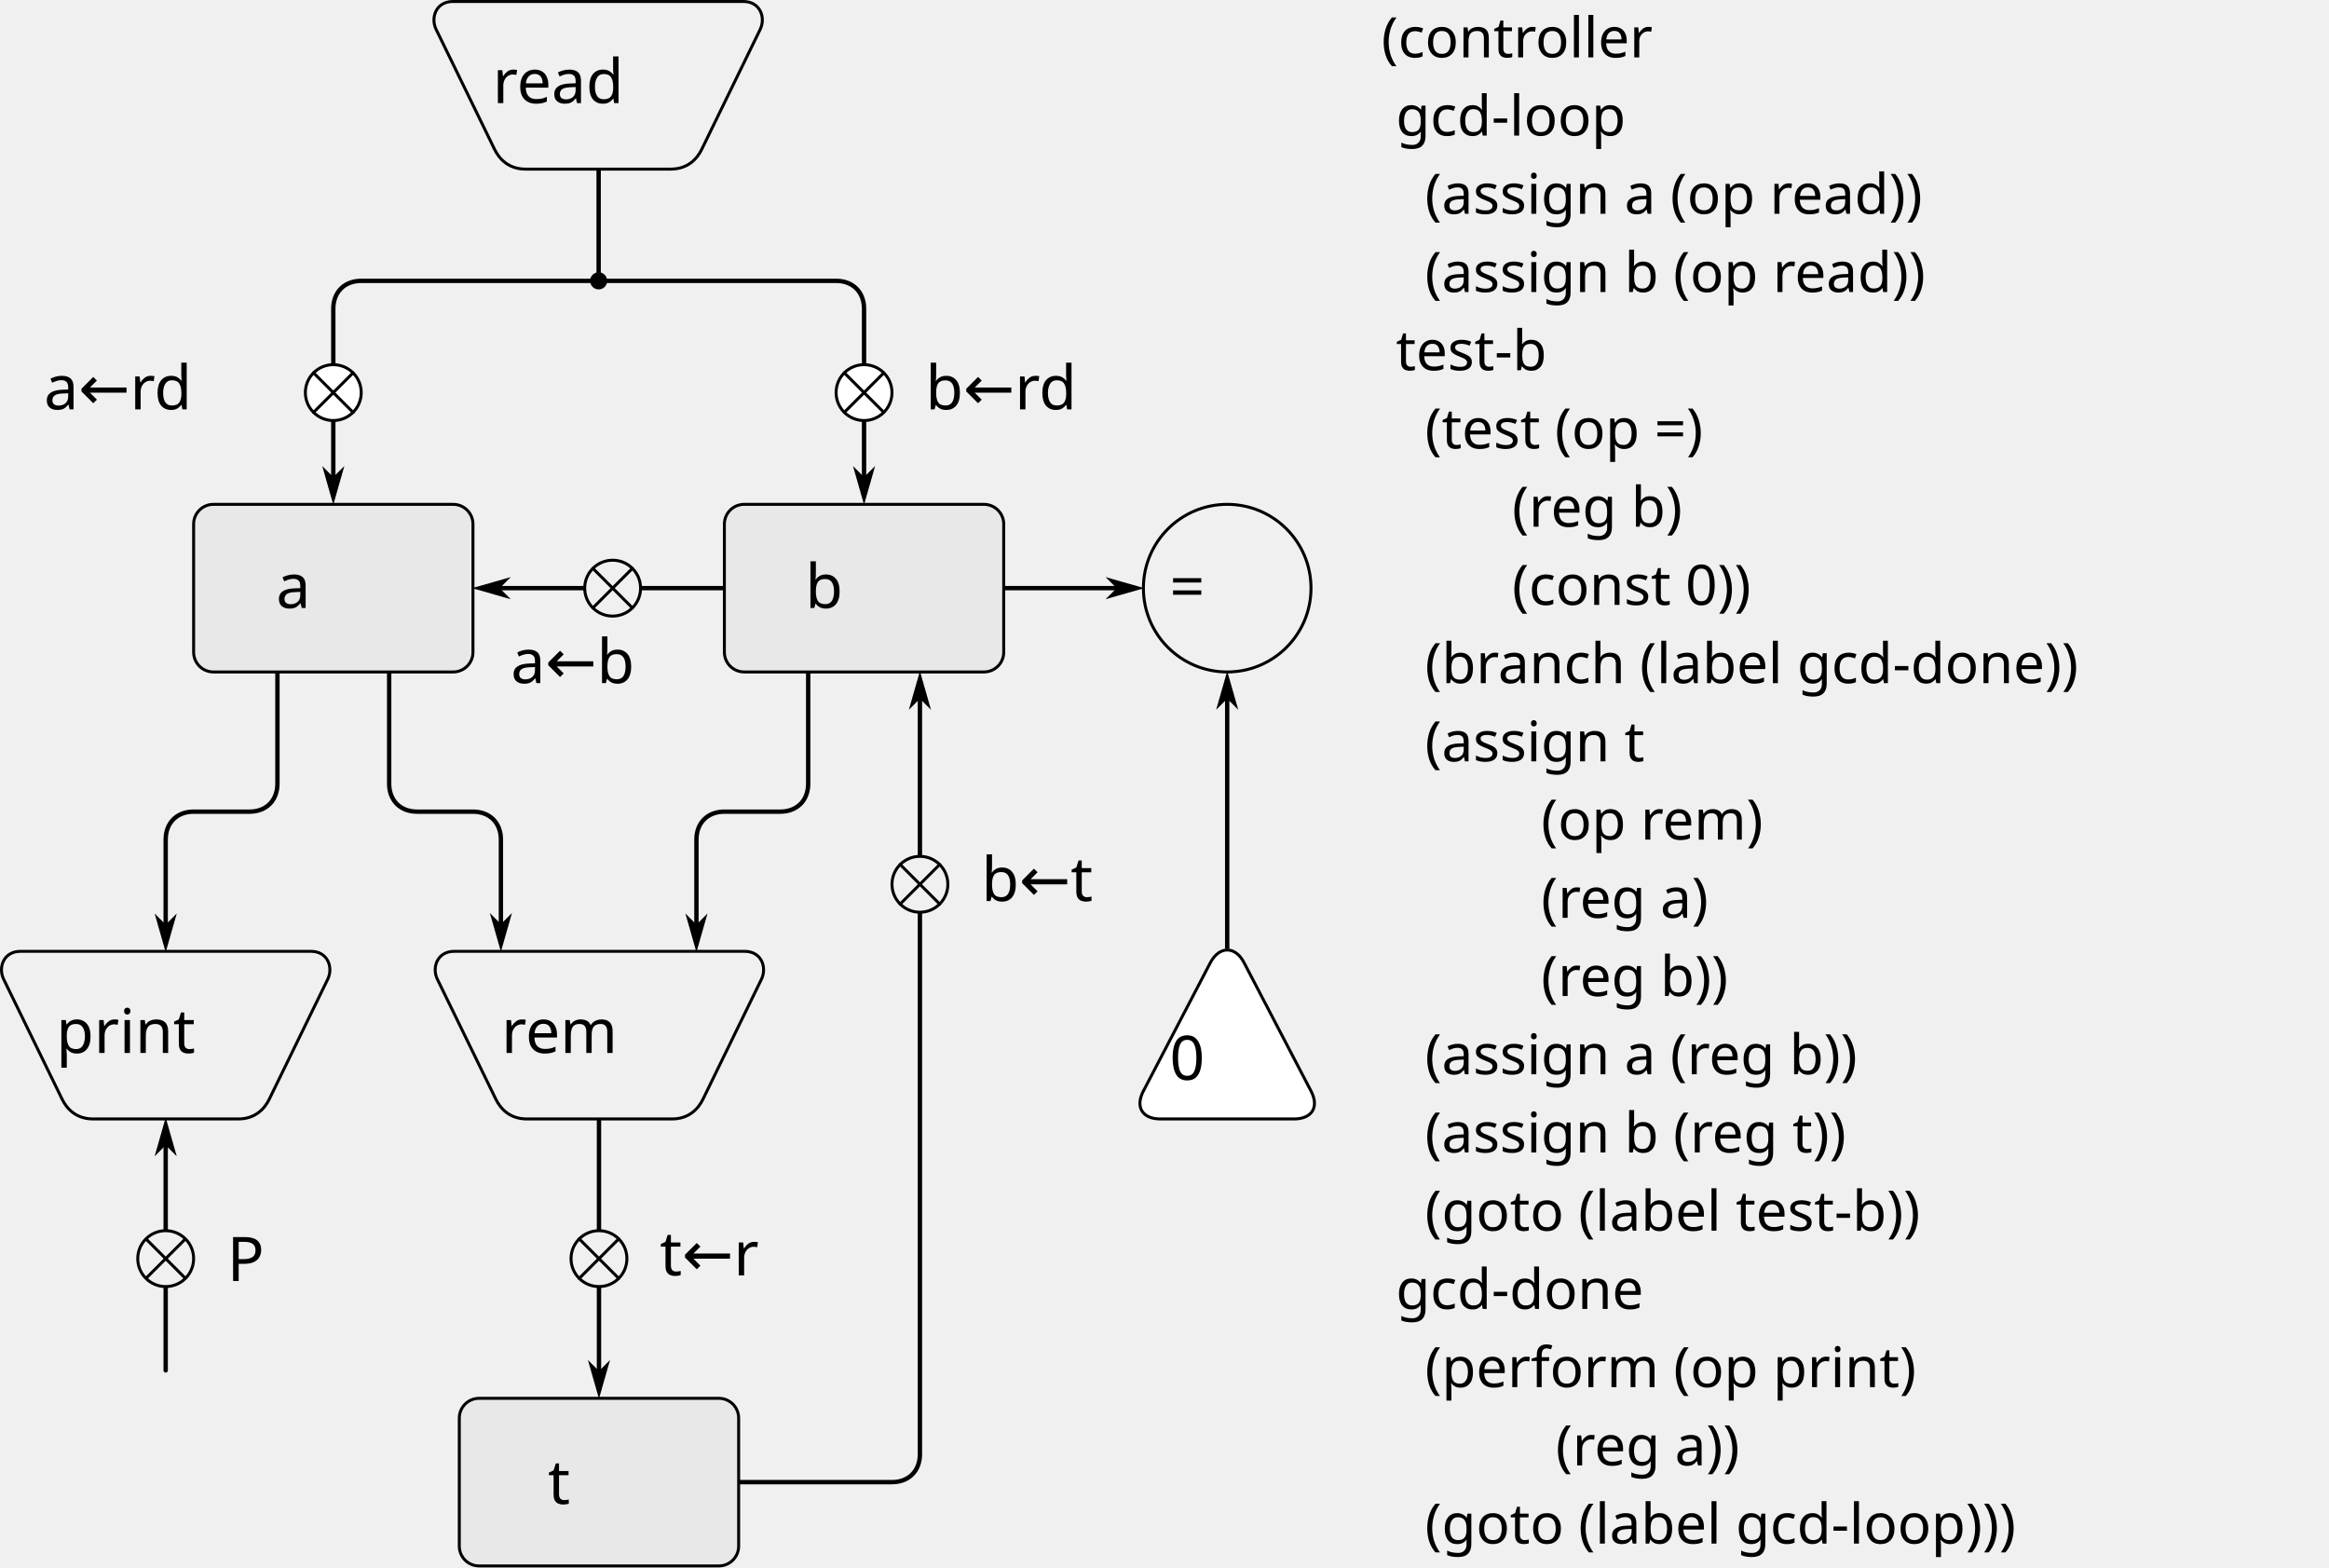
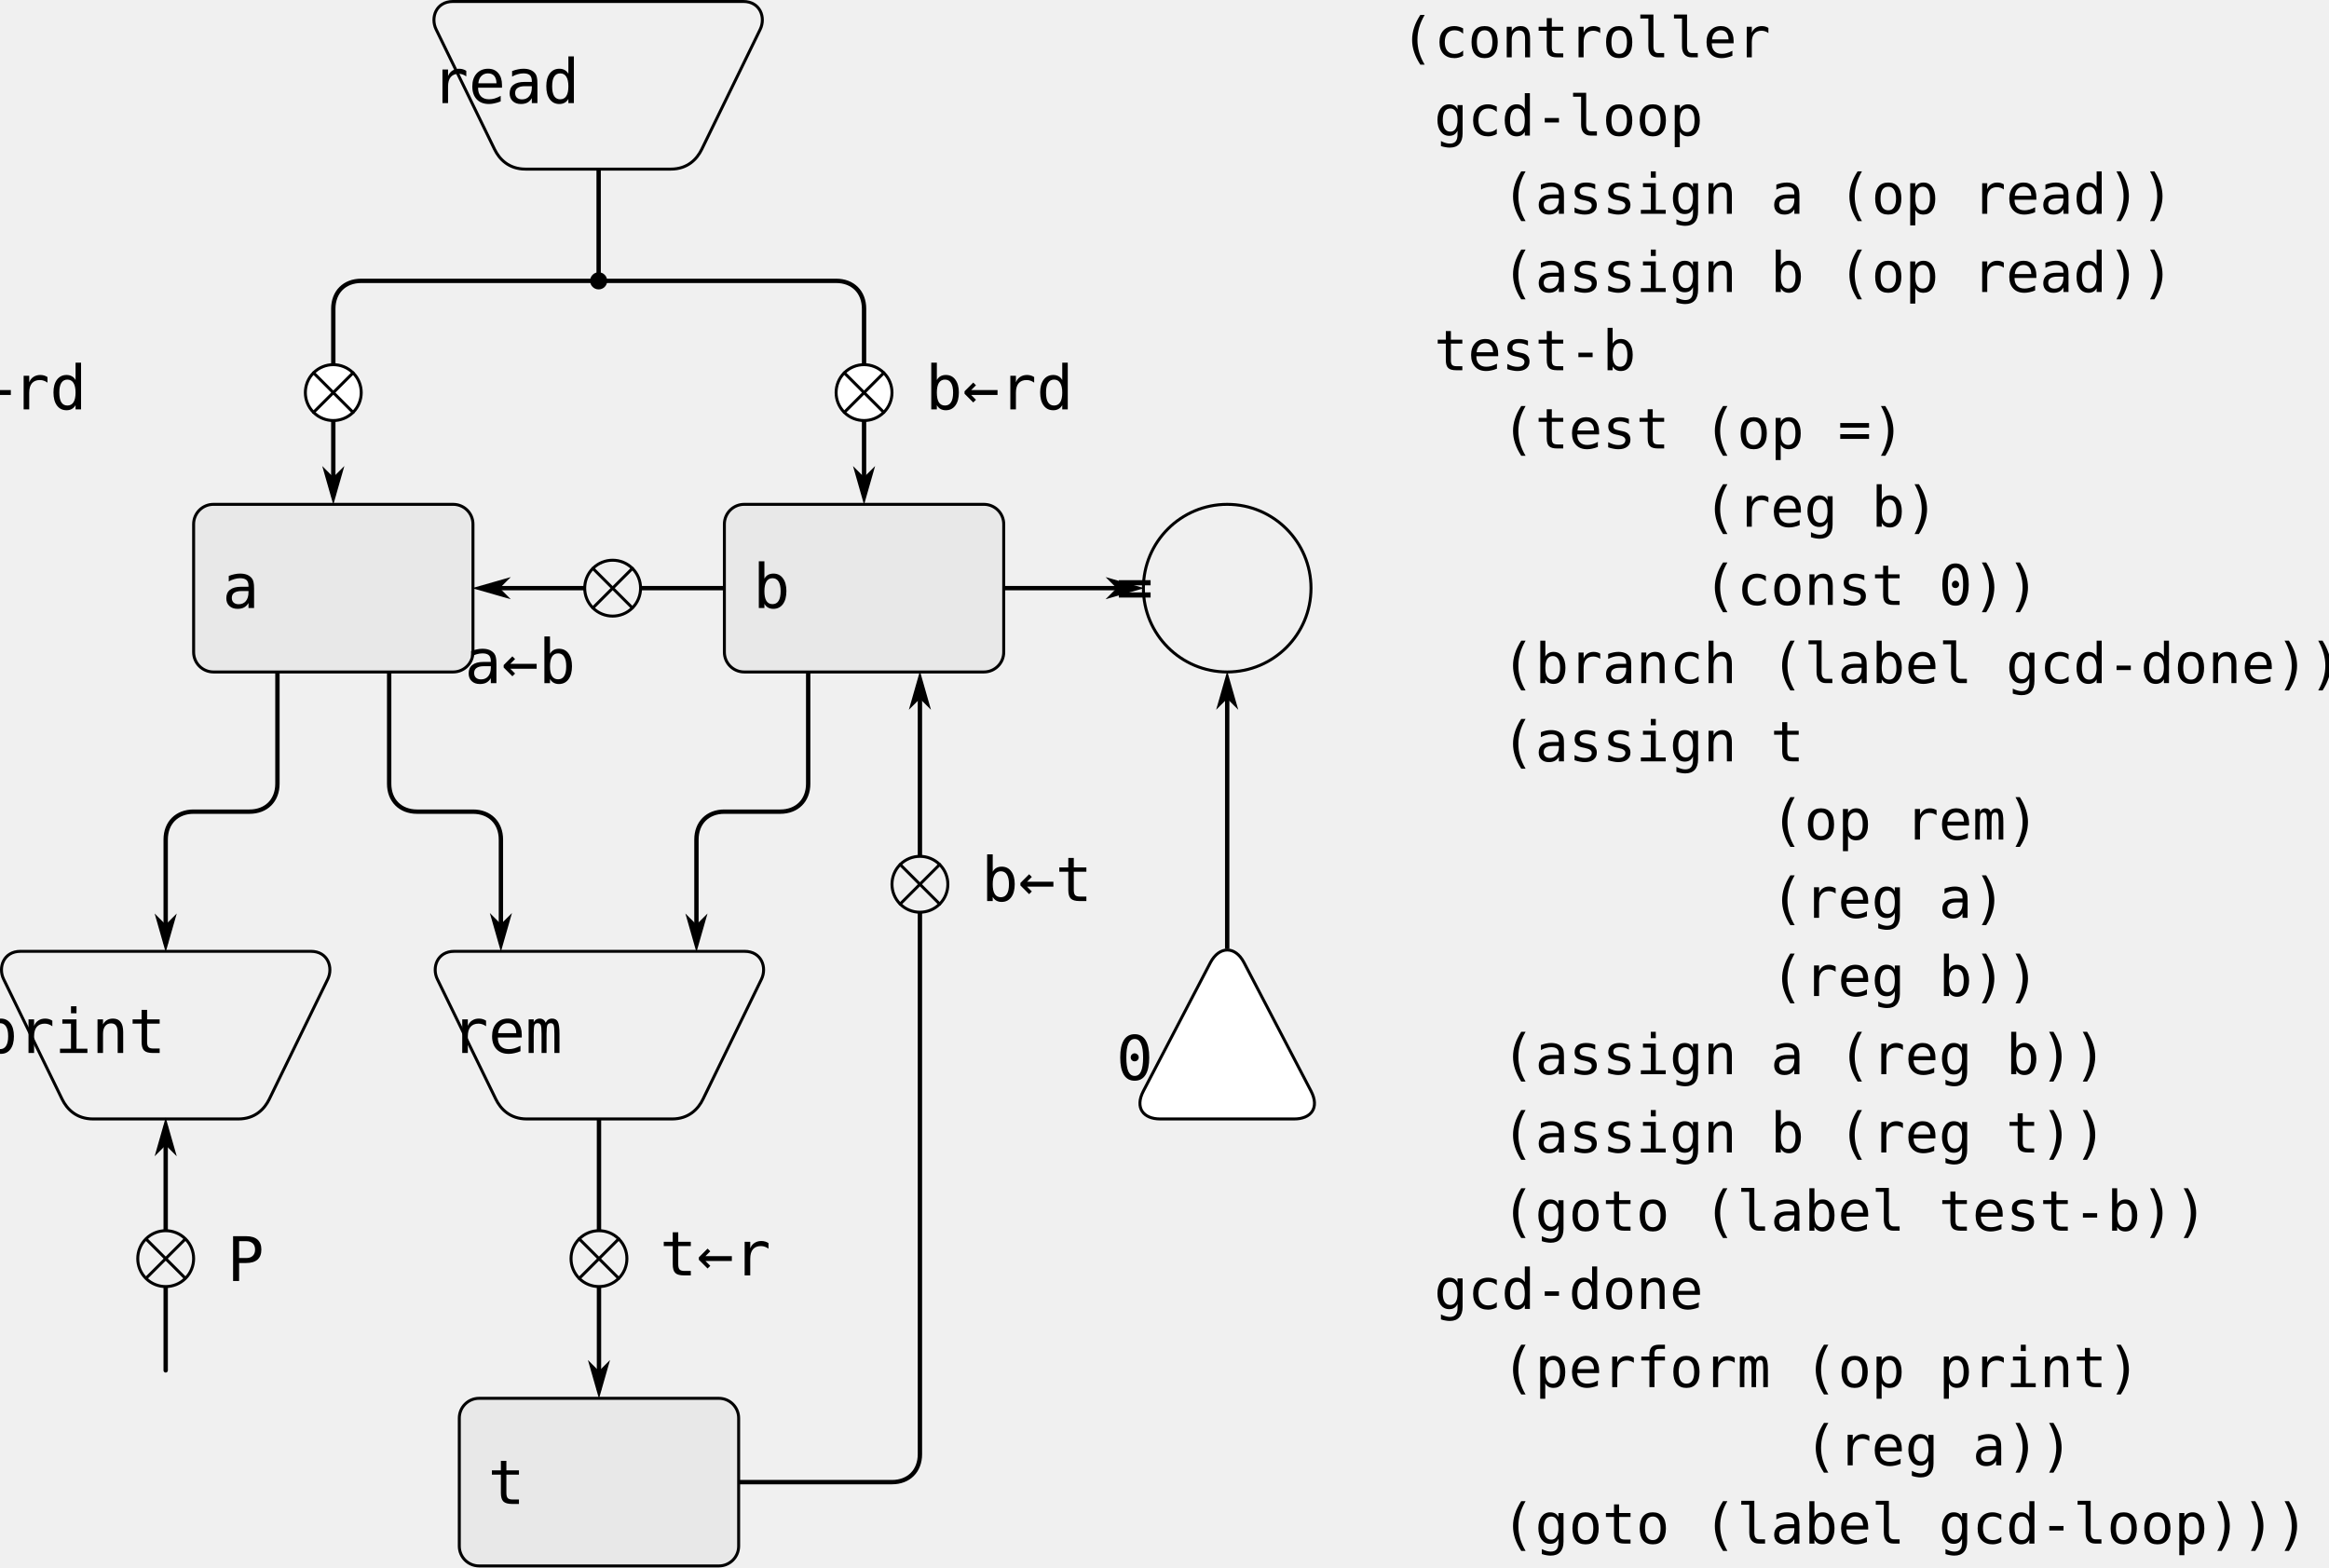
<svg xmlns="http://www.w3.org/2000/svg" width="416.867" height="280.531" id="svg4401" version="1.1">
  <defs id="defs4403">
    <marker orient="auto" refY="0" refX="0" id="Arrow1Mend" style="overflow:visible">
      <path id="path4415" d="M 0,0 5,-5 -12.5,0 5,5 0,0 z" style="fill-rule:evenodd;stroke:#000000;stroke-width:1pt;marker-start:none" transform="matrix(-0.4,0,0,-0.4,-4,0)" />
    </marker>
    <marker orient="auto" refY="0" refX="0" id="marker4990" style="overflow:visible">
      <path id="path4992" d="M 0,0 5,-5 -12.5,0 5,5 0,0 z" style="fill-rule:evenodd;stroke:#000000;stroke-width:1pt;marker-start:none" transform="matrix(-0.4,0,0,-0.4,-4,0)" />
    </marker>
    <marker orient="auto" refY="0" refX="0" id="marker4994" style="overflow:visible">
      <path id="path4996" d="M 0,0 5,-5 -12.5,0 5,5 0,0 z" style="fill-rule:evenodd;stroke:#000000;stroke-width:1pt;marker-start:none" transform="matrix(-0.4,0,0,-0.4,-4,0)" />
    </marker>
    <marker orient="auto" refY="0" refX="0" id="marker4998" style="overflow:visible">
      <path id="path5000" d="M 0,0 5,-5 -12.5,0 5,5 0,0 z" style="fill-rule:evenodd;stroke:#000000;stroke-width:1pt;marker-start:none" transform="matrix(-0.4,0,0,-0.4,-4,0)" />
    </marker>
    <marker orient="auto" refY="0" refX="0" id="marker5002" style="overflow:visible">
      <path id="path5004" d="M 0,0 5,-5 -12.5,0 5,5 0,0 z" style="fill-rule:evenodd;stroke:#000000;stroke-width:1pt;marker-start:none" transform="matrix(-0.4,0,0,-0.4,-4,0)" />
    </marker>
    <marker orient="auto" refY="0" refX="0" id="marker5006" style="overflow:visible">
      <path id="path5008" d="M 0,0 5,-5 -12.5,0 5,5 0,0 z" style="fill-rule:evenodd;stroke:#000000;stroke-width:1pt;marker-start:none" transform="matrix(-0.4,0,0,-0.4,-4,0)" />
    </marker>
    <marker orient="auto" refY="0" refX="0" id="marker5010" style="overflow:visible">
      <path id="path5012" d="M 0,0 5,-5 -12.5,0 5,5 0,0 z" style="fill-rule:evenodd;stroke:#000000;stroke-width:1pt;marker-start:none" transform="matrix(-0.4,0,0,-0.4,-4,0)" />
    </marker>
    <marker orient="auto" refY="0" refX="0" id="Arrow1Mend-5" style="overflow:visible">
      <path id="path4415-4" d="M 0,0 5,-5 -12.5,0 5,5 0,0 z" style="fill-rule:evenodd;stroke:#000000;stroke-width:1pt;marker-start:none" transform="matrix(-0.4,0,0,-0.4,-4,0)" />
    </marker>
    <marker orient="auto" refY="0" refX="0" id="Arrow1Mend-4" style="overflow:visible">
      <path id="path4415-9" d="M 0,0 5,-5 -12.5,0 5,5 0,0 z" style="fill-rule:evenodd;stroke:#000000;stroke-width:1pt;marker-start:none" transform="matrix(-0.4,0,0,-0.4,-4,0)" />
    </marker>
    <marker orient="auto" refY="0" refX="0" id="Arrow1Mend-48" style="overflow:visible">
      <path id="path4415-7" d="M 0,0 5,-5 -12.5,0 5,5 0,0 z" style="fill-rule:evenodd;stroke:#000000;stroke-width:1pt;marker-start:none" transform="matrix(-0.4,0,0,-0.4,-4,0)" />
    </marker>
    <marker orient="auto" refY="0" refX="0" id="Arrow1Mend-7" style="overflow:visible">
      <path id="path4415-0" d="M 0,0 5,-5 -12.5,0 5,5 0,0 z" style="fill-rule:evenodd;stroke:#000000;stroke-width:1pt;marker-start:none" transform="matrix(-0.4,0,0,-0.4,-4,0)" />
    </marker>
    <marker orient="auto" refY="0" refX="0" id="Arrow1Mend-9" style="overflow:visible">
      <path id="path4415-1" d="M 0,0 5,-5 -12.5,0 5,5 0,0 z" style="fill-rule:evenodd;stroke:#000000;stroke-width:1pt;marker-start:none" transform="matrix(-0.4,0,0,-0.4,-4,0)" />
    </marker>
    <marker orient="auto" refY="0" refX="0" id="Arrow1Mend-2" style="overflow:visible">
      <path id="path4415-2" d="M 0,0 5,-5 -12.5,0 5,5 0,0 z" style="fill-rule:evenodd;stroke:#000000;stroke-width:1pt;marker-start:none" transform="matrix(-0.4,0,0,-0.4,-4,0)" />
    </marker>
    <marker orient="auto" refY="0" refX="0" id="Arrow1Mend-28" style="overflow:visible">
      <path id="path4415-93" d="M 0,0 5,-5 -12.5,0 5,5 0,0 z" style="fill-rule:evenodd;stroke:#000000;stroke-width:1pt;marker-start:none" transform="matrix(-0.4,0,0,-0.4,-4,0)" />
    </marker>
  </defs>
  <g id="layer4" style="display:inline" transform="translate(-355.3433,-72.09643)">
    <path style="fill:none;stroke:#000000;stroke-width:0.531;stroke-linecap:round;stroke-linejoin:round;stroke-miterlimit:4;stroke-opacity:1;stroke-dasharray:none;stroke-dashoffset:0;display:inline" d="m 436.406,72.362 52,0 c 3,0 4.038,2.87 3,5 l -10.457,21.457 c -0.86,1.765 -2.543,3.543 -5.543,3.543 l -26,0 c -3,0 -4.683,-1.779 -5.543,-3.543 l -10.457,-21.457 c -1.038,-2.13 0,-5 3,-5 z" id="rect6788-7-2-7-4-3-4-8" />
    <path style="fill:none;stroke:#000000;stroke-width:0.531;stroke-linecap:round;stroke-linejoin:round;stroke-miterlimit:4;stroke-opacity:1;stroke-dasharray:none" d="m 461.464,180.898 7.071,-7.071" id="path4116" />
    <path style="fill:none;stroke:#000000;stroke-width:0.531;stroke-linecap:round;stroke-linejoin:round;stroke-miterlimit:4;stroke-opacity:1;stroke-dasharray:none" d="m 468.536,180.898 -7.071,-7.071" id="path4118" />
    <path style="fill:none;stroke:#000000;stroke-width:0.531;stroke-linecap:round;stroke-linejoin:round;stroke-miterlimit:4;stroke-opacity:1;stroke-dasharray:none;stroke-dashoffset:0" id="path4086-0" d="m 210,87.362 c 0,2.761 -2.239,5 -5,5 -2.761,0 -5,-2.239 -5,-5 0,-2.761 2.239,-5 5,-5 2.761,0 5,2.239 5,5 z" transform="matrix(-0.7071068,-0.7071068,0.7071068,-0.7071068,548.1825,384.0935)" />
    <path style="fill:none;stroke:#000000;stroke-width:0.531;stroke-linecap:round;stroke-linejoin:round;stroke-miterlimit:4;stroke-opacity:1;stroke-dasharray:none" d="m 516.464,226.827 7.071,7.071" id="path4116-8" />
    <path style="fill:none;stroke:#000000;stroke-width:0.531;stroke-linecap:round;stroke-linejoin:round;stroke-miterlimit:4;stroke-opacity:1;stroke-dasharray:none" d="m 516.464,233.898 7.071,-7.071" id="path4118-6" />
    <path style="fill:none;stroke:#000000;stroke-width:0.531;stroke-linecap:round;stroke-linejoin:round;stroke-miterlimit:4;stroke-opacity:1;stroke-dasharray:none;stroke-dashoffset:0" id="path4086-0-9" d="m 210,87.362 c 0,2.761 -2.239,5 -5,5 -2.761,0 -5,-2.239 -5,-5 0,-2.761 2.239,-5 5,-5 2.761,0 5,2.239 5,5 z" transform="matrix(0.7071068,-0.7071068,0.7071068,0.7071068,313.2687,313.5447)" />
    <path style="fill:none;stroke:#000000;stroke-width:0.531;stroke-linecap:round;stroke-linejoin:round;stroke-miterlimit:4;stroke-opacity:1;stroke-dasharray:none" d="m 459.018,300.898 7.071,-7.071" id="path4116-0" />
    <path style="fill:none;stroke:#000000;stroke-width:0.531;stroke-linecap:round;stroke-linejoin:round;stroke-miterlimit:4;stroke-opacity:1;stroke-dasharray:none" d="m 466.089,300.898 -7.071,-7.071" id="path4118-3" />
    <path style="fill:none;stroke:#000000;stroke-width:0.531;stroke-linecap:round;stroke-linejoin:round;stroke-miterlimit:4;stroke-opacity:1;stroke-dasharray:none;stroke-dashoffset:0" id="path4086-0-97" d="m 210,87.362 c 0,2.761 -2.239,5 -5,5 -2.761,0 -5,-2.239 -5,-5 0,-2.761 2.239,-5 5,-5 2.761,0 5,2.239 5,5 z" transform="matrix(-0.7071068,-0.7071068,0.7071068,-0.7071068,545.736,504.0935)" />
    <rect style="fill:#e8e8e8;fill-opacity:1;stroke:#000000;stroke-width:0.531;stroke-linecap:round;stroke-linejoin:round;stroke-miterlimit:4;stroke-opacity:1;stroke-dasharray:none;stroke-dashoffset:0;display:inline" id="rect6788-7-2-7-4-3" width="50" height="30" x="390" y="162.362" rx="3.543" ry="3.543" />
    <rect style="fill:#e8e8e8;fill-opacity:1;stroke:#000000;stroke-width:0.531;stroke-linecap:round;stroke-linejoin:round;stroke-miterlimit:4;stroke-opacity:1;stroke-dasharray:none;stroke-dashoffset:0;display:inline" id="rect6788-7-2-7-4-3-6" width="50" height="30" x="485" y="162.362" rx="3.543" ry="3.543" />
    <path style="fill:none;stroke:#000000;stroke-width:0.78;stroke-linecap:butt;stroke-linejoin:round;stroke-miterlimit:4;stroke-opacity:1;stroke-dasharray:none;marker-end:url(#Arrow1Mend)" d="m 575,241.898 0,-48.161" id="path8845-6-0-7-0" />
    <path style="fill:none;stroke:#000000;stroke-width:0.78;stroke-linecap:butt;stroke-linejoin:round;stroke-miterlimit:4;stroke-opacity:1;stroke-dasharray:none;marker-end:url(#Arrow1Mend)" d="m 460,177.362 -18.625,0" id="path8845-6-0-7-0-4" />
    <path style="fill:none;stroke:#000000;stroke-width:0.78;stroke-linecap:butt;stroke-linejoin:round;stroke-miterlimit:4;stroke-opacity:1;stroke-dasharray:none" d="m 470,177.362 15,0" id="path4298" />
    <path style="fill:none;stroke:#000000;stroke-width:0.78;stroke-linecap:butt;stroke-linejoin:round;stroke-miterlimit:4;stroke-opacity:1;stroke-dasharray:none;marker-end:url(#Arrow1Mend)" d="m 520,225.362 0,-31.625" id="path8845-6-0-7-0-4-7" />
    <path style="fill:none;stroke:#000000;stroke-width:0.78;stroke-linecap:butt;stroke-linejoin:round;stroke-miterlimit:4;stroke-opacity:1;stroke-dasharray:none" d="m 462.554,272.362 0,20" id="path4298-8" />
    <path style="fill:none;stroke:#000000;stroke-width:0.78;stroke-linecap:butt;stroke-linejoin:round;stroke-miterlimit:4;stroke-opacity:1;stroke-dasharray:none;marker-end:url(#Arrow1Mend)" d="m 462.554,302.362 0,18.536" id="path8845-6-0-7-0-4-7-6" />
    <path style="fill:none;stroke:#000000;stroke-width:0.78;stroke-linecap:butt;stroke-linejoin:round;stroke-miterlimit:4;stroke-opacity:1;stroke-dasharray:none;marker-end:none" d="m 520,235.362 0,97 c 0,3 -2,5 -5,5 l -27.268,4e-5" id="path8845-1-4-88" />
    <path style="fill:none;stroke:#000000;stroke-width:0.78;stroke-linecap:butt;stroke-linejoin:round;stroke-miterlimit:4;stroke-opacity:1;stroke-dasharray:none;marker-end:url(#Arrow1Mend)" d="m 425,192.362 0,20 c 0,3 2,5 5,5 l 10,0 c 3,0 5,2 5,5 l 0,18.536" id="path8845-1-0" />
    <path style="fill:none;stroke:#000000;stroke-width:0.78;stroke-linecap:butt;stroke-linejoin:round;stroke-miterlimit:4;stroke-opacity:1;stroke-dasharray:none;marker-end:url(#Arrow1Mend)" d="m 500,192.362 0,20 c 0,3 -2,5 -5,5 l -10,0 c -3,0 -5,2 -5,5 l 0,18.625" id="path8845-1-0-3" />
    <path style="fill:none;stroke:#000000;stroke-width:0.78;stroke-linecap:butt;stroke-linejoin:round;stroke-miterlimit:4;stroke-opacity:1;stroke-dasharray:none;marker-end:url(#Arrow1Mend)" d="m 535,177.362 23.625,0" id="path8845-6-0-7-0-4-7-9" />
    <rect style="fill:#e8e8e8;fill-opacity:1;stroke:#000000;stroke-width:0.531;stroke-linecap:round;stroke-linejoin:round;stroke-miterlimit:4;stroke-opacity:1;stroke-dasharray:none;stroke-dashoffset:0;display:inline" id="rect6788-7-2-7-4-3-4" width="50" height="30" x="437.554" y="322.362" rx="3.543" ry="3.543" />
    <path style="fill:none;stroke:#000000;stroke-width:0.531;stroke-linecap:round;stroke-linejoin:round;stroke-miterlimit:4;stroke-opacity:1;stroke-dasharray:none;stroke-dashoffset:0;display:inline" d="m 436.631,242.362 52,0 c 3,0 4.038,2.87 3,5 l -10.457,21.457 c -0.86,1.765 -2.543,3.543 -5.543,3.543 l -26,0 c -3,0 -4.683,-1.779 -5.543,-3.543 l -10.457,-21.457 c -1.038,-2.13 0,-5 3,-5 z" id="rect6788-7-2-7-4-3-4-8-4" />
    <path style="fill:#ffffff;fill-opacity:1;stroke:#000000;stroke-width:0.531;stroke-linecap:round;stroke-linejoin:round;stroke-miterlimit:4;stroke-opacity:1;stroke-dasharray:none;stroke-dashoffset:0;display:inline" d="m 563,272.362 24,0 c 3,0 4.578,-1.975 3,-5 l -12,-23 c -1.568,-3 -4.41,-2.968 -6,0 l -12,23 c -1.578,3.025 0,5 3,5 z" id="rect6788-7-2-7-4-3-4-8-3" />
    <path style="fill:none;stroke:#000000;stroke-width:0.531;stroke-linecap:round;stroke-linejoin:round;stroke-miterlimit:4;stroke-opacity:1;stroke-dasharray:none;stroke-dashoffset:0" id="path4082" d="m 310,72.362 c 0,8.284 -6.716,15 -15,15 -8.284,0 -15,-6.716 -15,-15 0,-8.284 6.716,-15 15,-15 8.284,0 15,6.716 15,15 z" transform="translate(280,105)" />
    <path style="fill:none;stroke:#000000;stroke-width:0.531;stroke-linecap:round;stroke-linejoin:round;stroke-miterlimit:4;stroke-opacity:1;stroke-dasharray:none;stroke-dashoffset:0;display:inline" d="m 359,242.362 52,0 c 3,0 4.038,2.87 3,5 l -10.457,21.457 C 402.683,270.583 401,272.362 398,272.362 l -26,0 c -3,0 -4.683,-1.779 -5.543,-3.543 L 356,247.362 c -1.038,-2.13 0,-5 3,-5 z" id="rect6788-7-2-7-4-3-4-8-9" />
    <path style="fill:none;stroke:#000000;stroke-width:0.78;stroke-linecap:butt;stroke-linejoin:round;stroke-miterlimit:4;stroke-opacity:1;stroke-dasharray:none;marker-end:url(#Arrow1Mend)" d="m 462,122.362 -42,0 c -3,0 -5,2 -5,5 l -4e-5,33.536" id="path8845-1-0-4" />
    <path style="fill:none;stroke:#000000;stroke-width:0.78;stroke-linecap:butt;stroke-linejoin:round;stroke-miterlimit:4;stroke-opacity:1;stroke-dasharray:none;marker-end:url(#Arrow1Mend)" d="m 463,122.362 42,0 c 3,0 5,2 5,5 l 4e-5,33.536" id="path8845-1-0-4-5" />
    <path transform="translate(226.4949,-5.999997)" style="fill:#000000;fill-opacity:1;stroke:#000000;stroke-width:1.063;stroke-linecap:round;stroke-linejoin:round;stroke-miterlimit:4;stroke-opacity:1;stroke-dasharray:none;stroke-dashoffset:0;display:inline" id="path9674-69-6-1-6" d="m 237,128.362 c 0,0.552 -0.448,1 -1,1 -0.552,0 -1,-0.448 -1,-1 0,-0.552 0.448,-1 1,-1 0.552,0 1,0.448 1,1 z" />
    <path style="fill:none;stroke:#000000;stroke-width:0.78;stroke-linecap:butt;stroke-linejoin:round;stroke-miterlimit:4;stroke-opacity:1;stroke-dasharray:none;marker-end:url(#Arrow1Mend)" d="m 405,192.362 0,20 c 0,3 -2,5 -5,5 l -10,0 c -3,0 -5,2 -5,5 l 0,18.625" id="path8845-1-0-1" />
    <path style="fill:none;stroke:#000000;stroke-width:0.78;stroke-linecap:butt;stroke-linejoin:round;stroke-miterlimit:4;stroke-opacity:1;stroke-dasharray:none" d="m 462.495,102.362 0,20" id="path4298-8-8" />
    <path style="fill:#ffffff;fill-opacity:1;stroke:#000000;stroke-width:0.531;stroke-linecap:round;stroke-linejoin:round;stroke-miterlimit:4;stroke-opacity:1;stroke-dasharray:none;stroke-dashoffset:0" id="path4086-0-4-4" d="m 210,87.362 c 0,2.761 -2.239,5 -5,5 -2.761,0 -5,-2.239 -5,-5 0,-2.761 2.239,-5 5,-5 2.761,0 5,2.239 5,5 z" transform="matrix(-0.7071068,-0.7071068,0.7071068,-0.7071068,498.1825,349.0935)" />
    <path style="fill:none;stroke:#000000;stroke-width:0.531;stroke-linecap:round;stroke-linejoin:round;stroke-miterlimit:4;stroke-opacity:1;stroke-dasharray:none" d="m 411.464,145.898 7.071,-7.071" id="path4116-3-1" />
    <path style="fill:none;stroke:#000000;stroke-width:0.531;stroke-linecap:round;stroke-linejoin:round;stroke-miterlimit:4;stroke-opacity:1;stroke-dasharray:none" d="m 418.536,145.898 -7.071,-7.071" id="path4118-65-6" />
    <path style="fill:#ffffff;fill-opacity:1;stroke:#000000;stroke-width:0.531;stroke-linecap:round;stroke-linejoin:round;stroke-miterlimit:4;stroke-opacity:1;stroke-dasharray:none;stroke-dashoffset:0" id="path4086-0-4-2" d="m 210,87.362 c 0,2.761 -2.239,5 -5,5 -2.761,0 -5,-2.239 -5,-5 0,-2.761 2.239,-5 5,-5 2.761,0 5,2.239 5,5 z" transform="matrix(-0.7071068,-0.7071068,0.7071068,-0.7071068,593.1825,349.0935)" />
    <path style="fill:none;stroke:#000000;stroke-width:0.531;stroke-linecap:round;stroke-linejoin:round;stroke-miterlimit:4;stroke-opacity:1;stroke-dasharray:none" d="m 506.464,145.898 7.071,-7.071" id="path4116-3-8" />
    <path style="fill:none;stroke:#000000;stroke-width:0.531;stroke-linecap:round;stroke-linejoin:round;stroke-miterlimit:4;stroke-opacity:1;stroke-dasharray:none" d="m 513.536,145.898 -7.071,-7.071" id="path4118-65-0" />
    <g style="stroke-width:0.531;stroke-linecap:butt;stroke-miterlimit:4;stroke-dasharray:none" id="g4122-0-5-8" transform="matrix(0.7071068,0.7071068,-0.7071068,0.7071068,301.8175,90.6309)">
      <path id="path4116-0-3-0" d="m 205,82.362 0,10" style="fill:none;stroke:#000000;stroke-width:0.531;stroke-linecap:butt;stroke-linejoin:round;stroke-miterlimit:4;stroke-opacity:1;stroke-dasharray:none" />
      <path id="path4118-3-8-2" d="m 200,87.362 10,0" style="fill:none;stroke:#000000;stroke-width:0.531;stroke-linecap:butt;stroke-linejoin:round;stroke-miterlimit:4;stroke-opacity:1;stroke-dasharray:none" />
      <path d="m 210,87.362 c 0,2.761 -2.239,5 -5,5 -2.761,0 -5,-2.239 -5,-5 0,-2.761 2.239,-5 5,-5 2.761,0 5,2.239 5,5 z" id="path4086-0-97-1-1" style="fill:none;stroke:#000000;stroke-width:0.531;stroke-linecap:butt;stroke-linejoin:round;stroke-miterlimit:4;stroke-opacity:1;stroke-dasharray:none;stroke-dashoffset:0" />
    </g>
    <path style="fill:none;stroke:#000000;stroke-width:0.78;stroke-linecap:round;stroke-linejoin:round;stroke-miterlimit:4;stroke-opacity:1;stroke-dasharray:none" d="m 385,317.362 0,-14.777" id="path4298-8-6-0" />
    <path style="fill:none;stroke:#000000;stroke-width:0.78;stroke-linecap:butt;stroke-linejoin:round;stroke-miterlimit:4;stroke-opacity:1;stroke-dasharray:none;marker-end:url(#Arrow1Mend)" d="m 385,292.362 0,-18.714" id="path8845-6-0-7-0-4-7-6-5-5" />
  </g>
  <g id="layer5" style="display:inline" transform="translate(-355.3433,-72.09643)">
-     <text xml:space="preserve" style="font-size:11px;font-style:normal;font-variant:normal;font-weight:normal;font-stretch:normal;text-align:start;line-height:140%;letter-spacing:0px;word-spacing:0px;text-anchor:start;fill:#000000;fill-opacity:1;stroke:none;font-family:Inconsolata LGC;-inkscape-font-specification:Inconsolata LGC" x="600" y="82.362" id="text5698">
+     <text xml:space="preserve" style="font-size:11px;font-style:normal;font-variant:normal;font-weight:normal;font-stretch:normal;text-align:start;line-height:140%;letter-spacing:0px;word-spacing:0px;text-anchor:start;fill:#000000;fill-opacity:1;stroke:none;font-family:Inconsolata;-inkscape-font-specification:Inconsolata" x="600" y="82.362" id="text5698">
      <tspan id="tspan5700" x="600" y="82.362" style="font-size:10px;line-height:140%"> (controller</tspan>
      <tspan x="600" y="96.362" id="tspan5702" style="font-size:10px;line-height:140%">  gcd-loop</tspan>
      <tspan x="600" y="110.362" id="tspan5704" style="font-size:10px;line-height:140%">    (assign a (op read))</tspan>
      <tspan x="600" y="124.362" id="tspan5706" style="font-size:10px;line-height:140%">    (assign b (op read))</tspan>
      <tspan x="600" y="138.362" id="tspan5708" style="font-size:10px;line-height:140%">  test-b</tspan>
      <tspan x="600" y="152.362" id="tspan5710" style="font-size:10px;line-height:140%">    (test (op =) </tspan>
      <tspan x="600" y="166.362" id="tspan5804" style="font-size:10px;line-height:140%">          (reg b) </tspan>
      <tspan x="600" y="180.362" id="tspan5806" style="font-size:10px;line-height:140%">          (const 0))</tspan>
      <tspan x="600" y="194.362" id="tspan5712" style="font-size:10px;line-height:140%">    (branch (label gcd-done))</tspan>
      <tspan x="600" y="208.362" id="tspan5714" style="font-size:10px;line-height:140%">    (assign t </tspan>
      <tspan x="600" y="222.362" id="tspan5808" style="font-size:10px;line-height:140%">            (op rem) </tspan>
      <tspan x="600" y="236.362" id="tspan5810" style="font-size:10px;line-height:140%">            (reg a) </tspan>
      <tspan x="600" y="250.362" id="tspan5812" style="font-size:10px;line-height:140%">            (reg b))</tspan>
      <tspan x="600" y="264.362" id="tspan5716" style="font-size:10px;line-height:140%">    (assign a (reg b))</tspan>
      <tspan x="600" y="278.362" id="tspan5718" style="font-size:10px;line-height:140%">    (assign b (reg t))</tspan>
      <tspan x="600" y="292.362" id="tspan5720" style="font-size:10px;line-height:140%">    (goto (label test-b))</tspan>
      <tspan x="600" y="306.362" id="tspan5722" style="font-size:10px;line-height:140%">  gcd-done</tspan>
      <tspan x="600" y="320.362" id="tspan5724" style="font-size:10px;line-height:140%">    (perform (op print) </tspan>
      <tspan x="600" y="334.362" id="tspan5814" style="font-size:10px;line-height:140%">             (reg a))</tspan>
      <tspan x="600" y="348.362" id="tspan5726" style="font-size:10px;line-height:140%">    (goto (label gcd-loop)))</tspan>
    </text>
-     <text xml:space="preserve" style="font-size:11px;font-style:normal;font-variant:normal;font-weight:normal;font-stretch:normal;text-align:center;line-height:125%;letter-spacing:0px;word-spacing:0px;text-anchor:middle;fill:#000000;fill-opacity:1;stroke:none;display:inline;font-family:Inconsolata LGC;-inkscape-font-specification:Sans" x="462.406" y="90.553" id="text6689-7-1-3-1">
+     <text xml:space="preserve" style="font-size:11px;font-style:normal;font-variant:normal;font-weight:normal;font-stretch:normal;text-align:center;line-height:125%;letter-spacing:0px;word-spacing:0px;text-anchor:middle;fill:#000000;fill-opacity:1;stroke:none;display:inline;font-family:Inconsolata;-inkscape-font-specification:Sans" x="462.406" y="90.553" id="text6689-7-1-3-1">
      <tspan id="tspan6691-7-5-6-0" x="462.406" y="90.553">read</tspan>
    </text>
-     <text xml:space="preserve" style="font-size:11px;font-style:normal;font-variant:normal;font-weight:normal;font-stretch:normal;text-align:center;line-height:125%;letter-spacing:0px;word-spacing:0px;text-anchor:middle;fill:#000000;fill-opacity:1;stroke:none;display:inline;font-family:Inconsolata LGC;-inkscape-font-specification:Sans" x="415" y="180.911" id="text6689-7-1">
+     <text xml:space="preserve" style="font-size:11px;font-style:normal;font-variant:normal;font-weight:normal;font-stretch:normal;text-align:center;line-height:125%;letter-spacing:0px;word-spacing:0px;text-anchor:middle;fill:#000000;fill-opacity:1;stroke:none;display:inline;font-family:Inconsolata;-inkscape-font-specification:Sans" x="415" y="180.911" id="text6689-7-1">
      <tspan id="tspan6691-7-5" x="415" y="180.911">a</tspan>
    </text>
-     <text xml:space="preserve" style="font-size:11px;font-style:normal;font-variant:normal;font-weight:normal;font-stretch:normal;text-align:center;line-height:125%;letter-spacing:0px;word-spacing:0px;text-anchor:middle;fill:#000000;fill-opacity:1;stroke:none;display:inline;font-family:Inconsolata LGC;-inkscape-font-specification:Sans" x="510" y="180.911" id="text6689-7-1-5">
+     <text xml:space="preserve" style="font-size:11px;font-style:normal;font-variant:normal;font-weight:normal;font-stretch:normal;text-align:center;line-height:125%;letter-spacing:0px;word-spacing:0px;text-anchor:middle;fill:#000000;fill-opacity:1;stroke:none;display:inline;font-family:Inconsolata;-inkscape-font-specification:Sans" x="510" y="180.911" id="text6689-7-1-5">
      <tspan id="tspan6691-7-5-7" x="510" y="180.911">b</tspan>
    </text>
-     <text xml:space="preserve" style="font-size:11px;font-style:normal;font-variant:normal;font-weight:normal;font-stretch:normal;text-align:center;line-height:125%;letter-spacing:0px;word-spacing:0px;text-anchor:middle;fill:#000000;fill-opacity:1;stroke:none;display:inline;font-family:Inconsolata LGC;-inkscape-font-specification:Sans" x="462.554" y="341.268" id="text6689-7-1-3">
+     <text xml:space="preserve" style="font-size:11px;font-style:normal;font-variant:normal;font-weight:normal;font-stretch:normal;text-align:center;line-height:125%;letter-spacing:0px;word-spacing:0px;text-anchor:middle;fill:#000000;fill-opacity:1;stroke:none;display:inline;font-family:Inconsolata;-inkscape-font-specification:Sans" x="462.554" y="341.268" id="text6689-7-1-3">
      <tspan id="tspan6691-7-5-6" x="462.554" y="341.268">t</tspan>
    </text>
-     <text xml:space="preserve" style="font-size:11px;font-style:normal;font-variant:normal;font-weight:normal;font-stretch:normal;text-align:center;line-height:125%;letter-spacing:0px;word-spacing:0px;text-anchor:middle;fill:#000000;fill-opacity:1;stroke:none;display:inline;font-family:Inconsolata LGC;-inkscape-font-specification:Sans" x="462.631" y="260.553" id="text6689-7-1-3-1-1">
+     <text xml:space="preserve" style="font-size:11px;font-style:normal;font-variant:normal;font-weight:normal;font-stretch:normal;text-align:center;line-height:125%;letter-spacing:0px;word-spacing:0px;text-anchor:middle;fill:#000000;fill-opacity:1;stroke:none;display:inline;font-family:Inconsolata;-inkscape-font-specification:Sans" x="462.631" y="260.553" id="text6689-7-1-3-1-1">
      <tspan id="tspan6691-7-5-6-0-9" x="462.631" y="260.553">rem</tspan>
    </text>
-     <text xml:space="preserve" style="font-size:11px;font-style:normal;font-variant:normal;font-weight:normal;font-stretch:normal;text-align:center;line-height:125%;letter-spacing:0px;word-spacing:0px;text-anchor:middle;fill:#000000;fill-opacity:1;stroke:none;display:inline;font-family:Inconsolata LGC;-inkscape-font-specification:Inconsolata LGC" x="465" y="194.362" id="text4630">
+     <text xml:space="preserve" style="font-size:11px;font-style:normal;font-variant:normal;font-weight:normal;font-stretch:normal;text-align:center;line-height:125%;letter-spacing:0px;word-spacing:0px;text-anchor:middle;fill:#000000;fill-opacity:1;stroke:none;display:inline;font-family:Inconsolata;-inkscape-font-specification:Inconsolata" x="465" y="194.362" id="text4630">
      <tspan id="tspan4632" x="465" y="194.362" dx="0 2 2">a←b</tspan>
    </text>
-     <text xml:space="preserve" style="font-size:11px;font-style:normal;font-variant:normal;font-weight:normal;font-stretch:normal;text-align:start;line-height:125%;letter-spacing:0px;word-spacing:0px;text-anchor:start;fill:#000000;fill-opacity:1;stroke:none;display:inline;font-family:Inconsolata LGC;-inkscape-font-specification:Inconsolata LGC" x="473.446" y="300.362" id="text4634">
+     <text xml:space="preserve" style="font-size:11px;font-style:normal;font-variant:normal;font-weight:normal;font-stretch:normal;text-align:start;line-height:125%;letter-spacing:0px;word-spacing:0px;text-anchor:start;fill:#000000;fill-opacity:1;stroke:none;display:inline;font-family:Inconsolata;-inkscape-font-specification:Inconsolata" x="473.446" y="300.362" id="text4634">
      <tspan id="tspan4636" x="473.446" y="300.362" dx="0 2 2">t←r</tspan>
    </text>
-     <text xml:space="preserve" style="font-size:11px;font-style:normal;font-variant:normal;font-weight:normal;font-stretch:normal;text-align:start;line-height:125%;letter-spacing:0px;word-spacing:0px;text-anchor:start;fill:#000000;fill-opacity:1;stroke:none;display:inline;font-family:Inconsolata LGC;-inkscape-font-specification:Inconsolata LGC" x="531" y="233.362" id="text4638">
+     <text xml:space="preserve" style="font-size:11px;font-style:normal;font-variant:normal;font-weight:normal;font-stretch:normal;text-align:start;line-height:125%;letter-spacing:0px;word-spacing:0px;text-anchor:start;fill:#000000;fill-opacity:1;stroke:none;display:inline;font-family:Inconsolata;-inkscape-font-specification:Inconsolata" x="531" y="233.362" id="text4638">
      <tspan id="tspan4640" x="531" y="233.362" dx="0 2 2">b←t</tspan>
    </text>
-     <text xml:space="preserve" style="font-size:11px;font-style:normal;font-variant:normal;font-weight:normal;font-stretch:normal;text-align:center;line-height:125%;letter-spacing:0px;word-spacing:0px;text-anchor:middle;fill:#000000;fill-opacity:1;stroke:none;display:inline;font-family:Inconsolata LGC;-inkscape-font-specification:Inconsolata LGC" x="575" y="265.362" id="text4051">
+     <text xml:space="preserve" style="font-size:11px;font-style:normal;font-variant:normal;font-weight:normal;font-stretch:normal;text-align:center;line-height:125%;letter-spacing:0px;word-spacing:0px;text-anchor:middle;fill:#000000;fill-opacity:1;stroke:none;display:inline;font-family:Inconsolata;-inkscape-font-specification:Inconsolata" x="575" y="265.362" id="text4051">
      <tspan id="tspan4053" x="575" y="265.362">0</tspan>
    </text>
-     <text xml:space="preserve" style="font-size:11px;font-style:normal;font-variant:normal;font-weight:normal;font-stretch:normal;text-align:center;line-height:125%;letter-spacing:0px;word-spacing:0px;text-anchor:middle;fill:#000000;fill-opacity:1;stroke:none;display:inline;font-family:Inconsolata LGC;-inkscape-font-specification:Inconsolata LGC" x="575" y="180.934" id="text4171">
+     <text xml:space="preserve" style="font-size:11px;font-style:normal;font-variant:normal;font-weight:normal;font-stretch:normal;text-align:center;line-height:125%;letter-spacing:0px;word-spacing:0px;text-anchor:middle;fill:#000000;fill-opacity:1;stroke:none;display:inline;font-family:Inconsolata;-inkscape-font-specification:Inconsolata" x="575" y="180.934" id="text4171">
      <tspan id="tspan4173" x="575" y="180.934">=</tspan>
    </text>
-     <text xml:space="preserve" style="font-size:11px;font-style:normal;font-variant:normal;font-weight:normal;font-stretch:normal;text-align:center;line-height:125%;letter-spacing:0px;word-spacing:0px;text-anchor:middle;fill:#000000;fill-opacity:1;stroke:none;display:inline;font-family:Inconsolata LGC;-inkscape-font-specification:Sans" x="385" y="260.553" id="text6689-7-1-3-1-3">
+     <text xml:space="preserve" style="font-size:11px;font-style:normal;font-variant:normal;font-weight:normal;font-stretch:normal;text-align:center;line-height:125%;letter-spacing:0px;word-spacing:0px;text-anchor:middle;fill:#000000;fill-opacity:1;stroke:none;display:inline;font-family:Inconsolata;-inkscape-font-specification:Sans" x="385" y="260.553" id="text6689-7-1-3-1-3">
      <tspan id="tspan6691-7-5-6-0-0" x="385" y="260.553">print</tspan>
    </text>
-     <text xml:space="preserve" style="font-size:11px;font-style:normal;font-variant:normal;font-weight:normal;font-stretch:normal;text-align:end;line-height:125%;letter-spacing:0px;word-spacing:0px;text-anchor:end;fill:#000000;fill-opacity:1;stroke:none;display:inline;font-family:Inconsolata LGC;-inkscape-font-specification:Inconsolata LGC" x="404" y="145.362" id="text4630-9">
+     <text xml:space="preserve" style="font-size:11px;font-style:normal;font-variant:normal;font-weight:normal;font-stretch:normal;text-align:end;line-height:125%;letter-spacing:0px;word-spacing:0px;text-anchor:end;fill:#000000;fill-opacity:1;stroke:none;display:inline;font-family:Inconsolata;-inkscape-font-specification:Inconsolata" x="404" y="145.362" id="text4630-9">
      <tspan id="tspan4632-0" x="404" y="145.362" dx="0 2 2">a←rd</tspan>
    </text>
-     <text xml:space="preserve" style="font-size:11px;font-style:normal;font-variant:normal;font-weight:normal;font-stretch:normal;text-align:start;line-height:125%;letter-spacing:0px;word-spacing:0px;text-anchor:start;fill:#000000;fill-opacity:1;stroke:none;display:inline;font-family:Inconsolata LGC;-inkscape-font-specification:Inconsolata LGC" x="521" y="145.362" id="text4630-9-2">
+     <text xml:space="preserve" style="font-size:11px;font-style:normal;font-variant:normal;font-weight:normal;font-stretch:normal;text-align:start;line-height:125%;letter-spacing:0px;word-spacing:0px;text-anchor:start;fill:#000000;fill-opacity:1;stroke:none;display:inline;font-family:Inconsolata;-inkscape-font-specification:Inconsolata" x="521" y="145.362" id="text4630-9-2">
      <tspan id="tspan4632-0-2" x="521" y="145.362" dx="0 2 2">b←rd</tspan>
    </text>
-     <text xml:space="preserve" style="font-size:11px;font-style:normal;font-variant:normal;font-weight:normal;font-stretch:normal;text-align:start;line-height:125%;letter-spacing:0px;word-spacing:0px;text-anchor:start;fill:#000000;fill-opacity:1;stroke:none;display:inline;font-family:Inconsolata LGC;-inkscape-font-specification:Inconsolata LGC" x="396" y="301.362" id="text5516-3">
+     <text xml:space="preserve" style="font-size:11px;font-style:normal;font-variant:normal;font-weight:normal;font-stretch:normal;text-align:start;line-height:125%;letter-spacing:0px;word-spacing:0px;text-anchor:start;fill:#000000;fill-opacity:1;stroke:none;display:inline;font-family:Inconsolata;-inkscape-font-specification:Inconsolata" x="396" y="301.362" id="text5516-3">
      <tspan id="tspan5518-1" x="396" y="301.362">P</tspan>
    </text>
  </g>
</svg>
